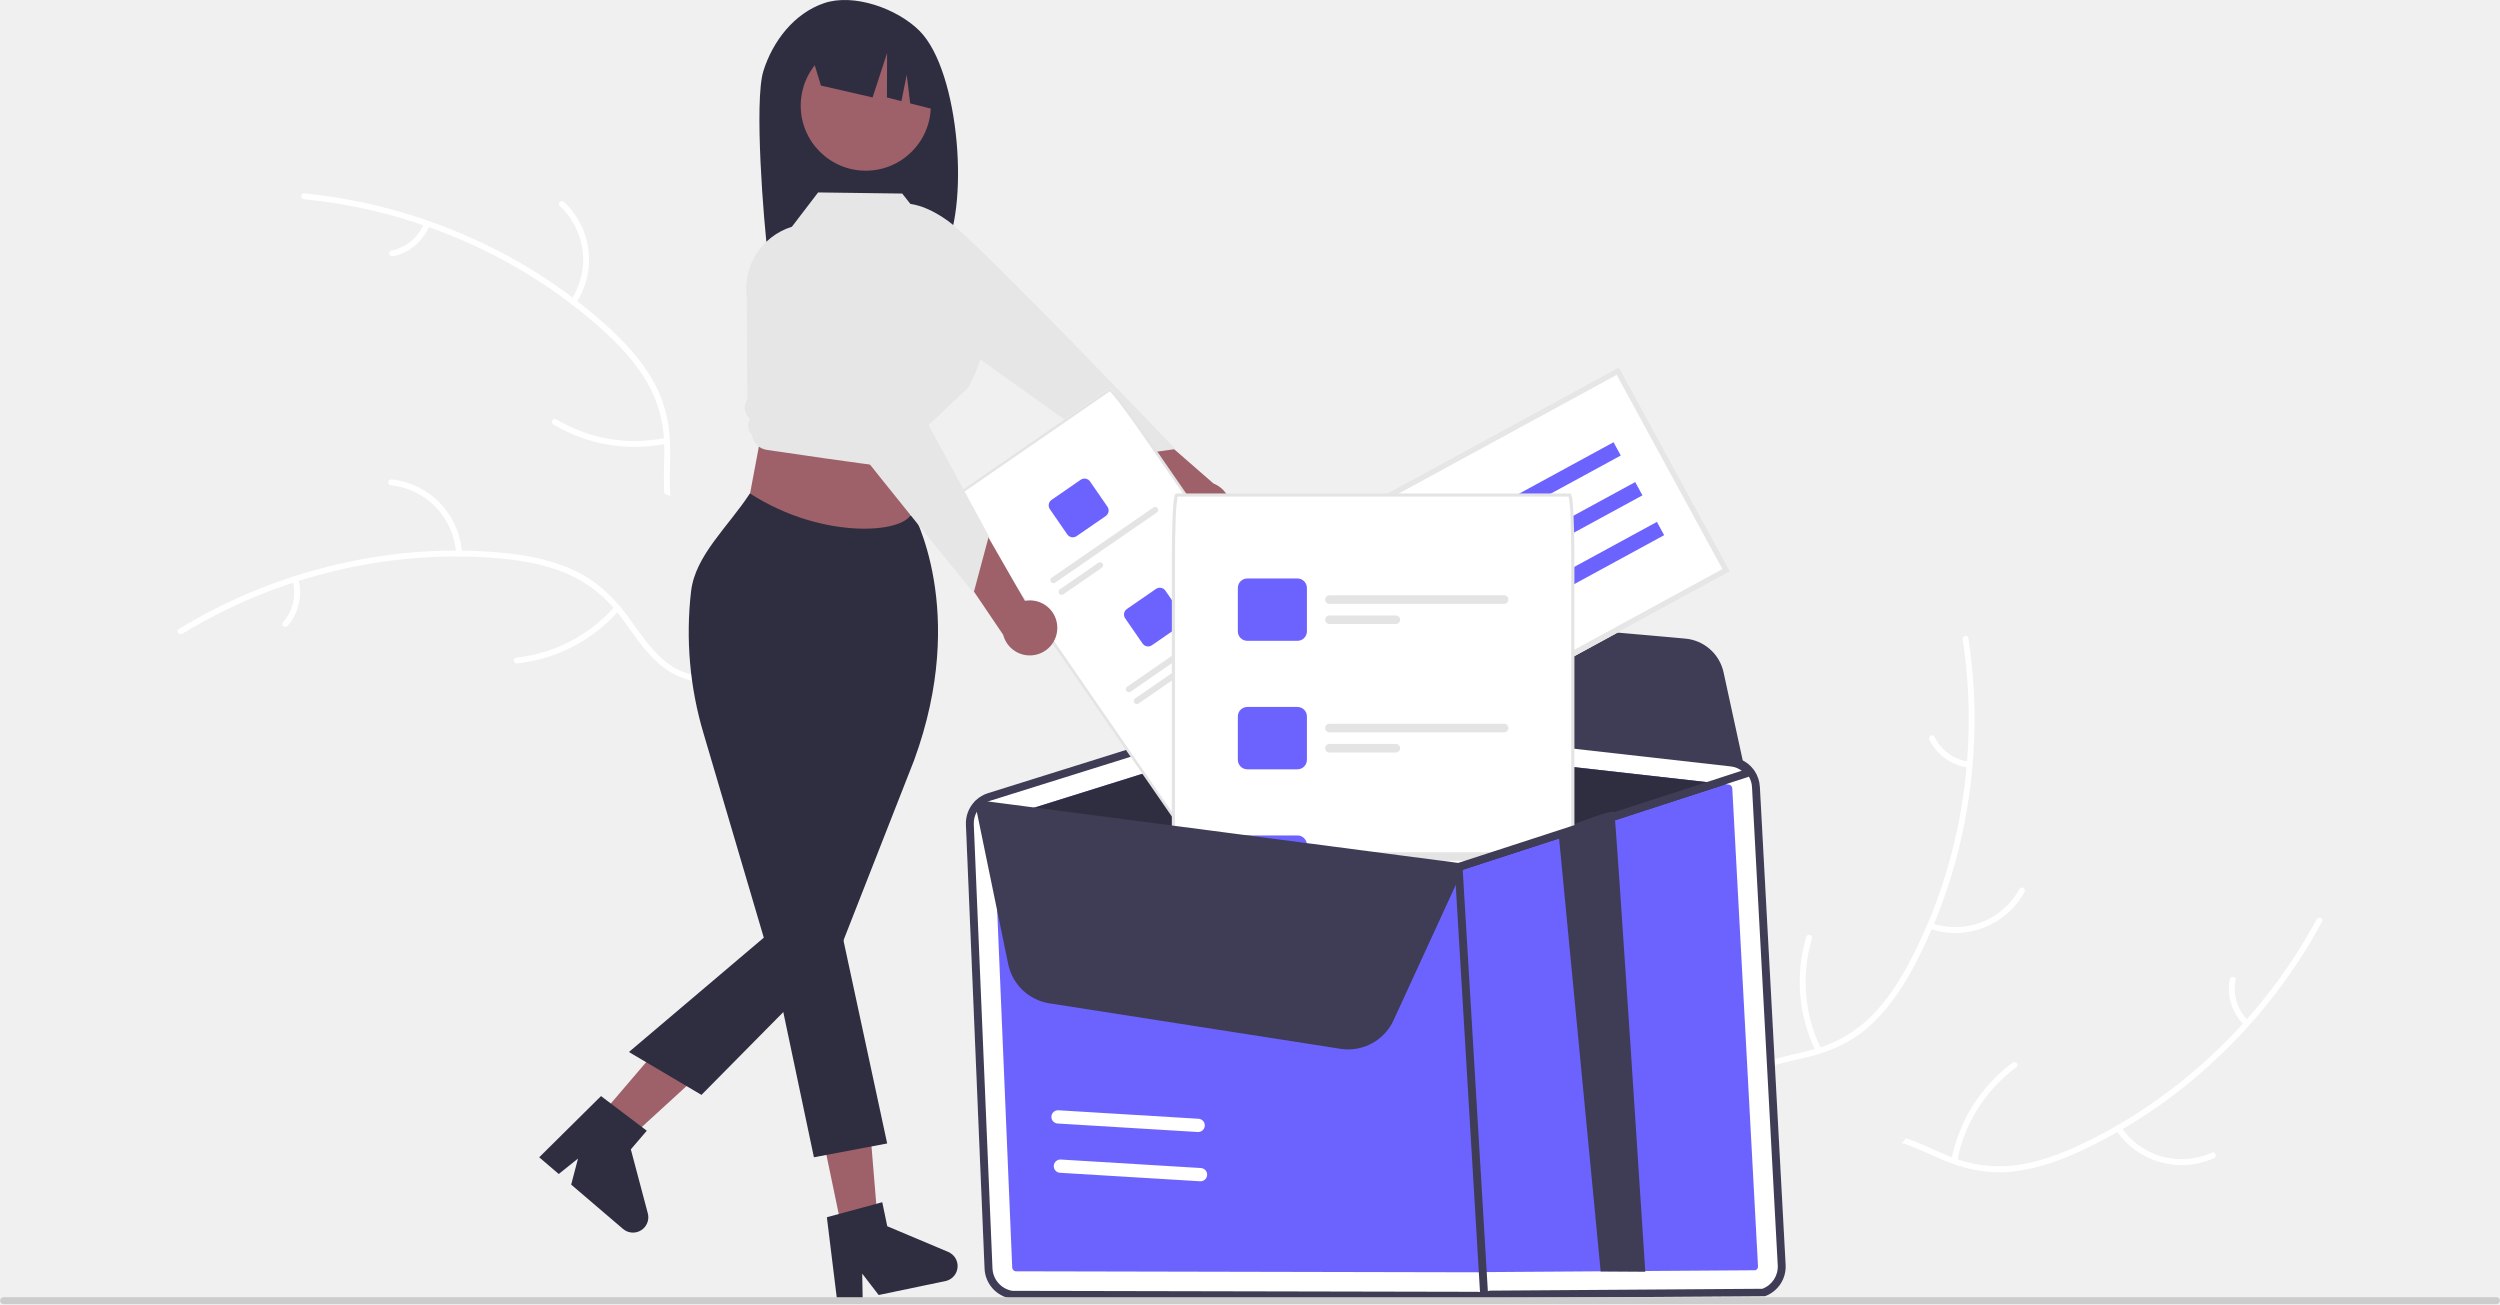
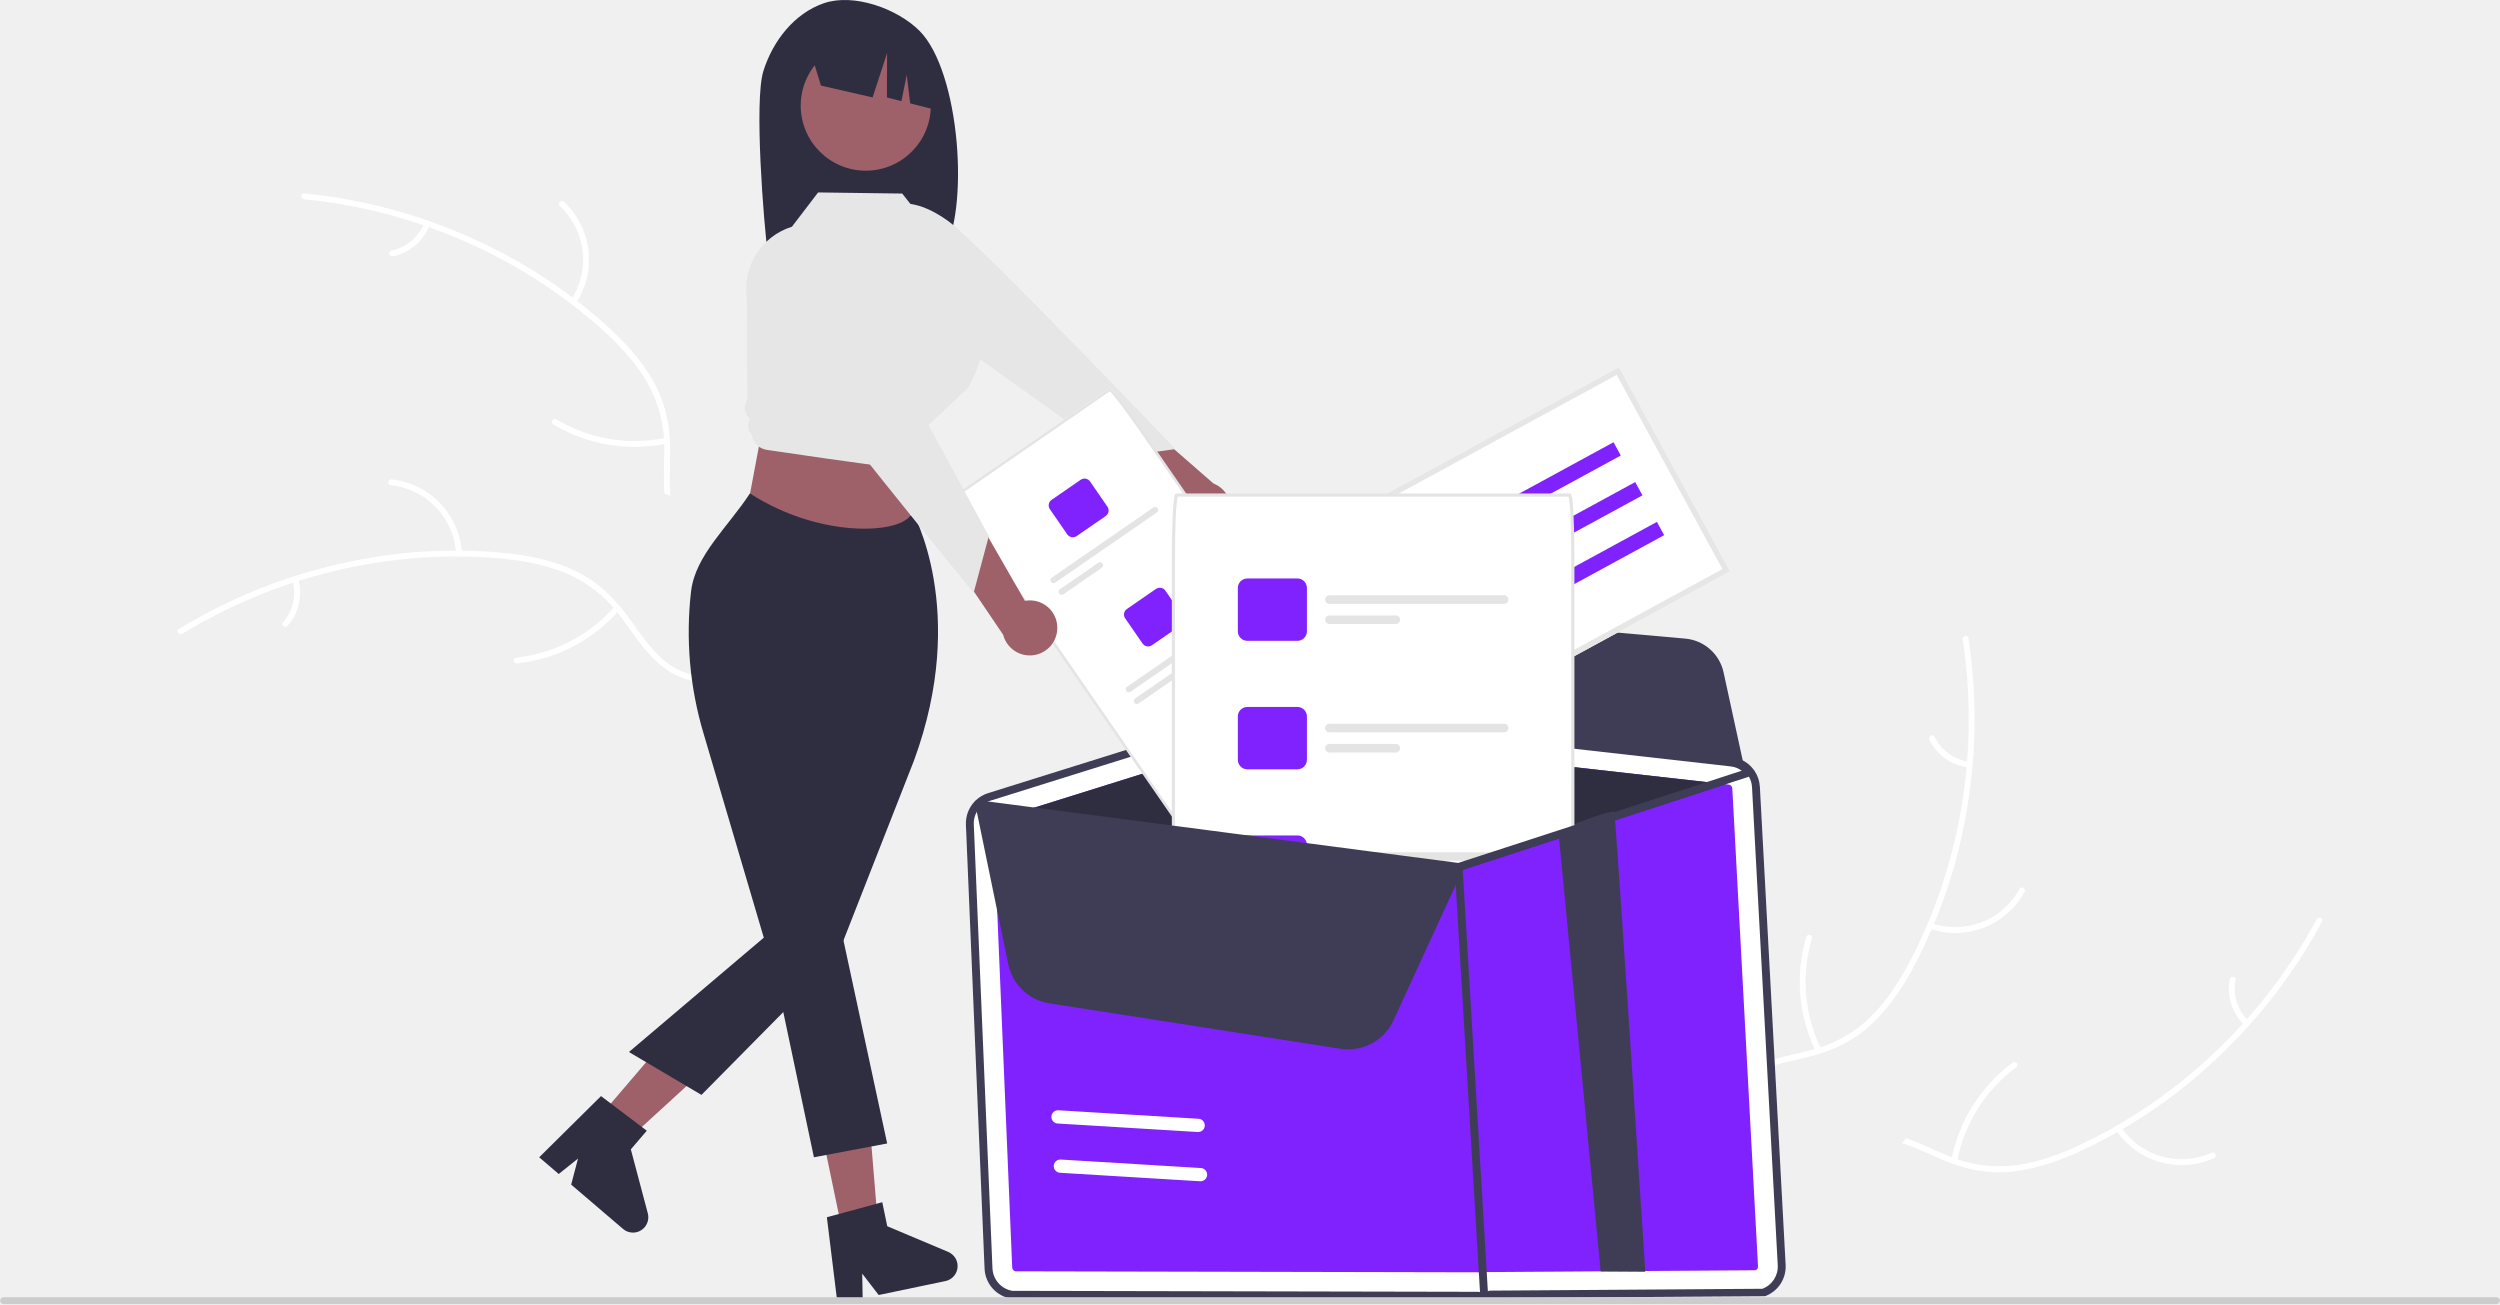
<svg xmlns="http://www.w3.org/2000/svg" width="861.675" height="449.488" viewBox="0 0 861.675 449.488" role="img" artist="Katerina Limpitsouni" source="https://undraw.co/">
  <path d="M432.279,249.731c3.253-10.366,10.649-19.873,20.878-23.377,10.23-3.504,25.208,1.834,32.899,9.498,14.067,14.02,17.5,62.182,7.835,77.402-1.922-.102-8.556-.177-10.501-.25l-2.752-9.173v9.083c-15.186-.469-30.997-.175-46.815.128C432.404,302.267,429.026,260.097,432.279,249.731Z" transform="translate(-169.1623 -225.2558)" fill="#2f2e41" />
  <path d="M582.616,410.112a9.429,9.429,0,0,1-7.73-12.219L548.082,377.786l16.391-5.876,22.941,19.995a9.48,9.48,0,0,1-4.798,18.207Z" transform="translate(-169.1623 -225.2558)" fill="#9e616a" />
  <path d="M476.136,304.718l2.564-9.073s6.395-2.085,17.308,5.83,78.277,78.564,78.277,78.564l-20.055,2.804L492.935,339.055Z" transform="translate(-169.1623 -225.2558)" fill="#e6e6e6" />
  <path d="M895.801,651.267c41.024-20.948,73.685-62.951,72.785-109.005a212.23,212.23,0,0,1-136.96,49.734c-19.318-.11-40.793-2.245-55.807,9.913-9.342,7.564-14.239,19.547-15.689,31.479-1.449,11.933.177,24.001,1.802,35.912l-1.008,2.826C806.878,675.28,854.777,672.216,895.801,651.267Z" transform="translate(-169.1623 -225.2558)" fill="#f0f0f0" />
  <path d="M967.625,542.151c-17.87,33.225-46.469,60.957-80.563,77.24-7.371,3.52-15.155,6.45-23.293,7.515a44.804,44.804,0,0,1-23.337-3.379c-6.901-2.837-13.632-6.538-21.103-7.648-7.875-1.17-15.402,1.409-21.508,6.386-7.47,6.089-12.307,14.499-16.751,22.887-4.935,9.314-9.912,19.066-18.628,25.429-1.056.771.202,2.364,1.256,1.595,15.164-11.07,18.815-31.02,31.231-44.411,5.793-6.248,13.505-10.789,22.271-10.088,7.665.613,14.61,4.424,21.572,7.357,7.311,3.079,14.725,4.784,22.695,4.154,8.153-.644,16.068-3.275,23.496-6.592a175.99,175.99,0,0,0,45.881-30.339,184.617,184.617,0,0,0,38.67-49.364c.617-1.148-1.277-1.883-1.89-.743Z" transform="translate(-169.1623 -225.2558)" fill="#fff" />
  <path d="M898.424,614.682a27.216,27.216,0,0,0,33.869,9.739c1.189-.542.403-2.414-.788-1.872a25.201,25.201,0,0,1-31.487-9.124c-.718-1.091-2.308.171-1.595,1.256Z" transform="translate(-169.1623 -225.2558)" fill="#fff" />
  <path d="M843.742,625.425A52.456,52.456,0,0,1,864.141,593.094c1.053-.775-.204-2.368-1.256-1.595a54.562,54.562,0,0,0-21.158,33.687c-.243,1.286,1.774,1.518,2.016.239Z" transform="translate(-169.1623 -225.2558)" fill="#fff" />
  <path d="M944.005,577.014a15.405,15.405,0,0,1-4.287-13.975c.26-1.282-1.758-1.513-2.016-.239a17.263,17.263,0,0,0,4.709,15.471,1.049,1.049,0,0,0,1.426.169,1.02,1.02,0,0,0,.169-1.426Z" transform="translate(-169.1623 -225.2558)" fill="#fff" />
  <path d="M846.481,445.236c-.185.796-.37,1.592-.57,2.395a202.881,202.881,0,0,1-10.18,31.296c-.315.789-.646,1.584-.983,2.362a213.882,213.882,0,0,1-43.907,65.367,207.705,207.705,0,0,1-23.784,20.743c-11.66,8.702-24.995,17.209-32.868,28.91a35.631,35.631,0,0,0-2.273,3.779l25.638,70.588c.139.131.262.269.401.401l.895,2.865c.458-.295.927-.61,1.385-.904.266-.17.527-.355.794-.525.176-.118.351-.237.517-.334.059-.039.117-.079.16-.112.165-.097.309-.204.458-.295q3.938-2.633,7.853-5.331c.016-.006.016-.006.027-.027,19.851-13.755,38.728-29.288,54.647-47.193.479-.539.974-1.083,1.441-1.654a198.198,198.198,0,0,0,19.304-25.952,175.22,175.22,0,0,0,8.562-15.524,145.704,145.704,0,0,0,13.224-43.595c4.171-30.172-1.353-61.343-19.346-85.434C847.413,446.448,846.957,445.847,846.481,445.236Z" transform="translate(-169.1623 -225.2558)" fill="#f0f0f0" />
  <path d="M845.642,445.721c5.736,37.287-.403,76.649-17.821,110.176-3.766,7.249-8.217,14.274-14.074,20.024a44.804,44.804,0,0,1-20.668,11.352c-7.218,1.89-14.821,2.987-21.454,6.599-6.992,3.807-11.449,10.398-13.328,18.048-2.299,9.359-1.097,18.986.405,28.36,1.668,10.408,3.565,21.191.437,31.519-.379,1.251,1.585,1.766,1.963.517,5.442-17.969-3.653-36.096-1.802-54.263.864-8.477,4.287-16.745,11.709-21.463,6.49-4.125,14.328-5.264,21.654-7.114,7.692-1.943,14.637-5.046,20.622-10.347,6.122-5.423,10.857-12.289,14.792-19.41A175.99,175.99,0,0,0,846.443,507.872a184.617,184.617,0,0,0,1.155-62.696c-.198-1.288-2.153-.735-1.956.545Z" transform="translate(-169.1623 -225.2558)" fill="#fff" />
  <path d="M834.058,545.297a27.216,27.216,0,0,0,32.906-12.615c.623-1.148-1.132-2.17-1.756-1.02a25.201,25.201,0,0,1-30.634,11.672c-1.23-.439-1.74,1.527-.517,1.963Z" transform="translate(-169.1623 -225.2558)" fill="#fff" />
  <path d="M796.866,586.797a52.456,52.456,0,0,1-3.178-38.096c.375-1.253-1.589-1.768-1.963-.517a54.562,54.562,0,0,0,3.388,39.636c.58,1.173,2.331.144,1.754-1.023Z" transform="translate(-169.1623 -225.2558)" fill="#fff" />
  <path d="M847.773,487.778a15.405,15.405,0,0,1-11.837-8.577c-.565-1.18-2.315-.15-1.754,1.023a17.263,17.263,0,0,0,13.074,9.517,1.049,1.049,0,0,0,1.24-.723,1.02,1.02,0,0,0-.723-1.24Z" transform="translate(-169.1623 -225.2558)" fill="#fff" />
  <path d="M402.382,318.158c-35.142-29.78-86.489-43.728-128.637-25.145a212.231,212.231,0,0,1,98.682,107.207c7.344,17.868,13.652,38.506,30.657,47.674,10.581,5.705,23.525,5.605,35.094,2.343,11.57-3.262,22.078-9.415,32.442-15.505l2.997-.159C458.813,390.954,437.524,347.938,402.382,318.158Z" transform="translate(-169.1623 -225.2558)" fill="#f0f0f0" />
  <path d="M274.012,293.941c37.546,3.682,74.158,19.383,102.324,44.566,6.089,5.445,11.793,11.498,15.913,18.597a44.804,44.804,0,0,1,5.877,22.836c.042,7.462-.778,15.099,1.077,22.42,1.956,7.717,7.237,13.669,14.182,17.384,8.498,4.546,18.122,5.768,27.576,6.635,10.496.963,21.414,1.797,30.645,7.387,1.118.677,2.104-1.098.987-1.774-16.06-9.725-35.875-5.405-53.017-11.7-7.999-2.937-15.161-8.303-17.892-16.662-2.389-7.309-1.549-15.186-1.527-22.741.023-7.933-1.261-15.431-4.914-22.543-3.737-7.275-9.215-13.564-15.139-19.14a175.99,175.99,0,0,0-45.68-30.642,184.617,184.617,0,0,0-60.455-16.655c-1.297-.127-1.246,1.904.043,2.03Z" transform="translate(-169.1623 -225.2558)" fill="#fff" />
  <path d="M367.613,329.839a27.216,27.216,0,0,0-4.068-35.006c-.958-.888-2.383.559-1.424,1.448a25.201,25.201,0,0,1,3.718,32.571c-.73,1.083,1.048,2.064,1.774.987Z" transform="translate(-169.1623 -225.2558)" fill="#fff" />
  <path d="M398.602,376.154a52.456,52.456,0,0,1-37.696-6.361c-1.121-.673-2.107,1.102-.987,1.774A54.562,54.562,0,0,0,399.158,378.107c1.281-.271.717-2.222-.556-1.952Z" transform="translate(-169.1623 -225.2558)" fill="#fff" />
  <path d="M315.286,302.299a15.405,15.405,0,0,1-11.243,9.343c-1.283.255-.719,2.206.556,1.952a17.263,17.263,0,0,0,12.46-10.308,1.049,1.049,0,0,0-.393-1.381,1.02,1.02,0,0,0-1.381.393Z" transform="translate(-169.1623 -225.2558)" fill="#fff" />
  <path d="M231.281,443.081c.806-.136,1.612-.273,2.43-.397a202.88,202.88,0,0,1,32.802-2.67c.85-.014,1.711-.014,2.559-.003a213.882,213.882,0,0,1,77.24,15.319,207.705,207.705,0,0,1,28.308,13.951c12.524,7.405,25.513,16.43,39.344,19.185a35.632,35.632,0,0,0,4.363.641l55.251-50.865c.068-.179.147-.345.215-.524l2.299-1.93c-.448-.309-.92-.62-1.368-.929-.259-.18-.531-.35-.79-.53-.177-.117-.354-.233-.507-.348-.059-.039-.118-.078-.165-.104-.153-.115-.307-.206-.448-.309q-3.948-2.619-7.946-5.191c-.012-.013-.012-.013-.036-.014-20.344-13.015-41.952-24.446-64.609-32.234-.682-.234-1.374-.481-2.081-.692a198.199,198.199,0,0,0-31.387-7.809,175.215,175.215,0,0,0-17.625-1.917,145.704,145.704,0,0,0-45.323,4.602c-29.449,7.781-56.081,24.893-71.376,50.781C232.039,441.754,231.66,442.405,231.281,443.081Z" transform="translate(-169.1623 -225.2558)" fill="#f0f0f0" />
  <path d="M232.05,443.668c32.195-19.665,70.881-29.172,108.532-26.022,8.14.681,16.338,2.08,23.902,5.268a44.804,44.804,0,0,1,18.441,14.695c4.526,5.932,8.469,12.524,14.358,17.253,6.208,4.984,14.008,6.556,21.79,5.342,9.522-1.486,17.942-6.306,26.013-11.305,8.961-5.55,18.18-11.457,28.916-12.552,1.301-.133,1.019-2.143-.28-2.011-18.678,1.904-31.899,17.284-49.375,22.578-8.155,2.47-17.104,2.498-24.318-2.531-6.308-4.398-10.38-11.192-14.911-17.238-4.758-6.348-10.297-11.561-17.496-15.04-7.364-3.559-15.524-5.281-23.611-6.168a175.99,175.99,0,0,0-54.921,3.037,184.617,184.617,0,0,0-58.297,23.1c-1.112.679.152,2.27,1.257,1.595Z" transform="translate(-169.1623 -225.2558)" fill="#fff" />
  <path d="M328.398,415.976a27.216,27.216,0,0,0-24.324-25.501c-1.3-.132-1.566,1.881-.265,2.013a25.201,25.201,0,0,1,22.578,23.768c.069,1.305,2.079,1.017,2.011-.28Z" transform="translate(-169.1623 -225.2558)" fill="#fff" />
  <path d="M381.027,434.298a52.456,52.456,0,0,1-33.928,17.617c-1.3.137-1.019,2.148.28,2.011a54.562,54.562,0,0,0,35.267-18.403c.859-.987-.765-2.206-1.62-1.224Z" transform="translate(-169.1623 -225.2558)" fill="#fff" />
  <path d="M270.037,425.49a15.405,15.405,0,0,1-3.352,14.229c-.871.976.754,2.194,1.62,1.224a17.263,17.263,0,0,0,3.743-15.732,1.049,1.049,0,0,0-1.145-.865,1.02,1.02,0,0,0-.865,1.145Z" transform="translate(-169.1623 -225.2558)" fill="#fff" />
  <path d="M775.743,496.404a10.869,10.869,0,0,0-9.65-10.186L609.032,468.497a10.868,10.868,0,0,0-4.478.426l-36.03,11.281L547.852,486.682l-38.151,11.942a10.903,10.903,0,0,0-7.62,10.948l6.44,153.075a10.95,10.95,0,0,0,9.151,10.202l160.365.35a10.585,10.585,0,0,0,2.279.121,10.874,10.874,0,0,0,3.248-.664l93.974-.649a10.85,10.85,0,0,0,7.08-10.848Z" transform="translate(-169.1623 -225.2558)" fill="#fff" />
-   <path d="M519.185,663.436l160.364.347a1.367,1.367,0,0,0,.698-.065l93.961-.645a1.346,1.346,0,0,0,.887-1.359l-8.864-164.759a1.379,1.379,0,0,0-1.204-1.273l-1.057-.124L607.962,477.973a1.033,1.033,0,0,0-.215-.006,1.352,1.352,0,0,0-.347.055l-87.877,27.52-6.975,2.178a1.376,1.376,0,0,0-.948,1.366l6.442,153.07A1.367,1.367,0,0,0,519.185,663.436Z" transform="translate(-169.1623 -225.2558)" fill="#6c63ff" />
+   <path d="M519.185,663.436l160.364.347a1.367,1.367,0,0,0,.698-.065l93.961-.645a1.346,1.346,0,0,0,.887-1.359l-8.864-164.759a1.379,1.379,0,0,0-1.204-1.273l-1.057-.124L607.962,477.973a1.033,1.033,0,0,0-.215-.006,1.352,1.352,0,0,0-.347.055l-87.877,27.52-6.975,2.178a1.376,1.376,0,0,0-.948,1.366l6.442,153.07A1.367,1.367,0,0,0,519.185,663.436Z" transform="translate(-169.1623 -225.2558)" fill="#7f22fe" />
  <path d="M519.522,505.541l87.877-27.52a1.352,1.352,0,0,1,.347-.055,1.033,1.033,0,0,1,.215.006l156.01,17.585-37.573,12.227-14.063,4.568-40.014,13.012a2.957,2.957,0,0,1-.36.072c-.077-.006-.155-.013-.247-.018Z" transform="translate(-169.1623 -225.2558)" fill="#2f2e41" />
  <path d="M517.671,672.857l160.364.347a10.243,10.243,0,0,0,2.282.107,11.007,11.007,0,0,0,3.254-.648l93.961-.645a10.872,10.872,0,0,0,7.086-10.856l-8.879-164.757a10.956,10.956,0,0,0-1.799-5.408c-.147-.213-.294-.426-.455-.623a10.652,10.652,0,0,0-4.228-3.305,10.877,10.877,0,0,0-3.165-.85l-.187-.025L609.04,468.494a13.646,13.646,0,0,0-1.924-.056,10.797,10.797,0,0,0-2.566.493l-36.026,11.268-20.668,6.49-38.158,11.941a10.806,10.806,0,0,0-4.184,2.442,2.025,2.025,0,0,0-.263.245,1.816,1.816,0,0,0-.163.187,10.892,10.892,0,0,0-3.005,8.058l6.429,153.087A10.962,10.962,0,0,0,517.671,672.857ZM504.799,509.434a8.075,8.075,0,0,1,1.048-4.383,7.088,7.088,0,0,1,.799-1.196,8.102,8.102,0,0,1,3.121-2.351,6.182,6.182,0,0,1,.736-.268l64.247-20.109,30.618-9.606c.207-.07.402-.107.595-.16a7.628,7.628,0,0,1,1.435-.195,6.315,6.315,0,0,1,1.323.033l157.054,17.726c.125.016.234.035.359.051a7.951,7.951,0,0,1,3.911,1.746,8.014,8.014,0,0,1,2.982,5.824L781.892,661.32a8.151,8.151,0,0,1-5.296,8.136l-93.977.647a8.249,8.249,0,0,1-4.157.399l-160.363-.331a8.232,8.232,0,0,1-6.857-7.651Z" transform="translate(-169.1623 -225.2558)" fill="#3f3d56" />
  <path d="M680.804,673.613a1.362,1.362,0,0,1-1.428-1.279l-8.838-148.185a1.362,1.362,0,0,1,1.278-1.44l.012-.001a1.362,1.362,0,0,1,1.428,1.279l8.838,148.185a1.362,1.362,0,0,1-1.278,1.44Z" transform="translate(-169.1623 -225.2558)" fill="#3f3d56" />
  <path d="M736.246,663.59l-15.386-.104L706.26,511.463s18.482-7.559,19.292-6.273C726.045,505.956,736.189,662.647,736.246,663.59Z" transform="translate(-169.1623 -225.2558)" fill="#3f3d56" />
  <path d="M770.843,492.019l-1.11-.909a7.614,7.614,0,0,0-4.008-1.688L608.672,471.696a7.916,7.916,0,0,0-2.593.144l-.588.146-.119-2.35,26.046-28.812a14.989,14.989,0,0,1,12.383-4.857L749.973,445.359a14.854,14.854,0,0,1,13.265,11.69Z" transform="translate(-169.1623 -225.2558)" fill="#3f3d56" />
  <path d="M533.464,607.959a2.305,2.305,0,0,1,.507-.025l48.337,2.93a2.286,2.286,0,0,1-.276,4.563l-48.337-2.93a2.286,2.286,0,0,1-.231-4.538Z" transform="translate(-169.1623 -225.2558)" fill="#fff" />
  <path d="M534.274,624.939a2.305,2.305,0,0,1,.507-.025l48.337,2.93a2.286,2.286,0,0,1-.276,4.563l-48.337-2.93a2.286,2.286,0,0,1-.231-4.538Z" transform="translate(-169.1623 -225.2558)" fill="#fff" />
  <path d="M765.472,422.18l-93.24,50.766-38.308-70.359,93.24-50.766Z" transform="translate(-169.1623 -225.2558)" fill="#fff" />
  <path d="M765.472,422.18l-93.24,50.766-38.308-70.359,93.24-50.766ZM673.013,470.297,762.823,421.399l-36.44-66.929-89.81,48.898Z" transform="translate(-169.1623 -225.2558)" fill="#e6e6e6" />
-   <rect id="b82aa17c-2bd1-4dd4-b063-2892a3259be6" data-name="Rectangle 342" x="653.144" y="396.05" width="78.158" height="5.211" transform="translate(-275.5214 154.2836) rotate(-28.56664)" fill="#6c63ff" />
-   <rect id="bd7e3eb5-3d7e-4ea2-8dab-23e6077e8725" data-name="Rectangle 343" x="660.619" y="409.778" width="78.158" height="5.211" transform="translate(-281.176 159.5289) rotate(-28.56664)" fill="#6c63ff" />
-   <rect id="e4c2d8ec-e50a-4e03-bbe3-57c6894f2519" data-name="Rectangle 344" x="668.093" y="423.507" width="78.158" height="5.211" transform="translate(-286.8309 164.7746) rotate(-28.56664)" fill="#6c63ff" />
-   <path d="M650.879,455.981" transform="translate(-169.1623 -225.2558)" fill="#6c63ff" />
+   <rect id="b82aa17c-2bd1-4dd4-b063-2892a3259be6" data-name="Rectangle 342" x="653.144" y="396.05" width="78.158" height="5.211" transform="translate(-275.5214 154.2836) rotate(-28.56664)" fill="#7f22fe" />
+   <rect id="bd7e3eb5-3d7e-4ea2-8dab-23e6077e8725" data-name="Rectangle 343" x="660.619" y="409.778" width="78.158" height="5.211" transform="translate(-281.176 159.5289) rotate(-28.56664)" fill="#7f22fe" />
+   <rect id="e4c2d8ec-e50a-4e03-bbe3-57c6894f2519" data-name="Rectangle 344" x="668.093" y="423.507" width="78.158" height="5.211" transform="translate(-286.8309 164.7746) rotate(-28.56664)" fill="#7f22fe" />
+   <path d="M650.879,455.981" transform="translate(-169.1623 -225.2558)" fill="#7f22fe" />
  <path d="M552.999,360.178c-.963-1.079-1.292-1.189-1.634-.953l-53.06,36.609c-.338.233-.358.578.298,1.847,1.734,2.684,3.854,5.854,6.174,9.217l68.268,98.946c6.399,9.275,11.959,16.577,12.392,16.278l53.06-36.609c.433-.299-4.42-8.088-10.819-17.363l-68.268-98.946C557.096,365.848,554.891,362.749,552.999,360.178Z" transform="translate(-169.1623 -225.2558)" fill="#fff" />
  <path d="M560.068,369.439c-1.206-1.691-2.356-3.26-3.382-4.626-1.236-1.637-2.249-2.935-3.018-3.862-.253-.302-.471-.561-.668-.773-.963-1.079-1.292-1.189-1.634-.953l-53.06,36.609c-.338.233-.358.578.298,1.847q.202.39.499.918c.592,1.044,1.445,2.452,2.539,4.193,1.831,2.898,4.24,6.519,6.78,10.201l64.829,93.961c2.944,4.267,5.798,8.225,8.036,11.151,3.726,4.872,3.999,4.683,4.413,4.397l53.06-36.609c.414-.286.688-.474-2.544-5.687-1.941-3.13-4.628-7.204-7.572-11.471L563.815,374.773C562.544,372.93,561.275,371.124,560.068,369.439ZM509.182,412.467c-2.532-3.67-4.936-7.284-6.756-10.166-1.09-1.727-1.935-3.129-2.516-4.158a12.642,12.642,0,0,1-.859-1.701l52.619-36.305a12.637,12.637,0,0,1,1.285,1.407q.572.682,1.325,1.643.749.964,1.67,2.185c2.049,2.725,4.571,6.251,7.106,9.925l64.829,93.961c6.153,8.917,9.697,14.794,10.135,16.023l-52.627,36.31c-.993-.846-5.229-6.246-11.382-15.163Z" transform="translate(-169.1623 -225.2558)" fill="#e4e4e4" />
-   <path d="M541.655,390.612l-10.046,6.931a2.309,2.309,0,0,0-.589,3.21l6.003,8.701a2.312,2.312,0,0,0,3.21.589l10.046-6.931a2.315,2.315,0,0,0,.589-3.21l-6.003-8.701A2.312,2.312,0,0,0,541.655,390.612Z" transform="translate(-169.1623 -225.2558)" fill="#6c63ff" />
+   <path d="M541.655,390.612l-10.046,6.931a2.309,2.309,0,0,0-.589,3.21l6.003,8.701a2.312,2.312,0,0,0,3.21.589l10.046-6.931a2.315,2.315,0,0,0,.589-3.21l-6.003-8.701A2.312,2.312,0,0,0,541.655,390.612Z" transform="translate(-169.1623 -225.2558)" fill="#7f22fe" />
  <path d="M566.683,400.185l-35.012,24.157a1.048,1.048,0,1,0,1.19,1.725l35.012-24.157a1.048,1.048,0,1,0-1.19-1.725Z" transform="translate(-169.1623 -225.2558)" fill="#e4e4e4" />
  <path d="M547.758,419.209l-13.298,9.175a1.048,1.048,0,0,0,1.19,1.725l13.298-9.175a1.048,1.048,0,0,0-1.19-1.725Z" transform="translate(-169.1623 -225.2558)" fill="#e4e4e4" />
-   <path d="M567.608,428.227,557.562,435.158a2.309,2.309,0,0,0-.589,3.21l6.003,8.701a2.312,2.312,0,0,0,3.21.589l10.046-6.931a2.315,2.315,0,0,0,.589-3.21l-6.003-8.701A2.312,2.312,0,0,0,567.608,428.227Z" transform="translate(-169.1623 -225.2558)" fill="#6c63ff" />
+   <path d="M567.608,428.227,557.562,435.158a2.309,2.309,0,0,0-.589,3.21l6.003,8.701a2.312,2.312,0,0,0,3.21.589l10.046-6.931a2.315,2.315,0,0,0,.589-3.21l-6.003-8.701A2.312,2.312,0,0,0,567.608,428.227Z" transform="translate(-169.1623 -225.2558)" fill="#7f22fe" />
  <path d="M592.635,437.8l-35.012,24.157a1.048,1.048,0,0,0,1.19,1.725l35.012-24.157a1.048,1.048,0,0,0-1.19-1.725Z" transform="translate(-169.1623 -225.2558)" fill="#e4e4e4" />
  <path d="M573.71,456.824l-13.298,9.175a1.048,1.048,0,1,0,1.19,1.725l13.298-9.175a1.048,1.048,0,0,0-1.19-1.725Z" transform="translate(-169.1623 -225.2558)" fill="#e4e4e4" />
-   <path d="M593.56,465.842l-10.046,6.931a2.309,2.309,0,0,0-.589,3.21l6.003,8.701a2.312,2.312,0,0,0,3.21.589l10.046-6.931a2.315,2.315,0,0,0,.589-3.21l-6.003-8.701A2.312,2.312,0,0,0,593.56,465.842Z" transform="translate(-169.1623 -225.2558)" fill="#6c63ff" />
+   <path d="M593.56,465.842l-10.046,6.931a2.309,2.309,0,0,0-.589,3.21l6.003,8.701a2.312,2.312,0,0,0,3.21.589l10.046-6.931a2.315,2.315,0,0,0,.589-3.21l-6.003-8.701A2.312,2.312,0,0,0,593.56,465.842Z" transform="translate(-169.1623 -225.2558)" fill="#7f22fe" />
  <path d="M618.588,475.415l-35.012,24.157a1.048,1.048,0,0,0,1.19,1.725L619.778,477.14a1.048,1.048,0,1,0-1.19-1.725Z" transform="translate(-169.1623 -225.2558)" fill="#e4e4e4" />
  <path d="M599.663,494.439l-13.298,9.175a1.048,1.048,0,1,0,1.19,1.725l13.298-9.175a1.048,1.048,0,0,0-1.19-1.725Z" transform="translate(-169.1623 -225.2558)" fill="#e4e4e4" />
  <path d="M711.037,404.348c-.21-5.15-.53-8.47-.9-8.47h-135.4c-.37,0-.69,3.32-.9,8.47-.14,3.59-.23,8.07-.23,12.92v94.34l.55.07,22.26,2.9,23.2,3.04,10.6,1.38,22.67,2.96,18.83,2.46c.09.01.17.01.25.02.12-.02.24-.04.35-.07l7.41-2.41,8.55-2.78,22.44-7.3.55-.18v-94.43C711.267,412.418,711.177,407.938,711.037,404.348Z" transform="translate(-169.1623 -225.2558)" fill="#fff" />
  <path d="M711.487,402.118c-.07-1.34-.14-2.42-.22-3.28a17.033,17.033,0,0,0-.38-2.67c-.22-.84-.47-.84-.75-.84h-135.4c-.28,0-.53,0-.75.84a19.679,19.679,0,0,0-.38,2.8c-.07.84-.14,1.88-.21,3.15-.22,4.05-.34,9.43-.34,15.15v94.26l.55.08.55.07v-94.41c0-4.98.09-9.2.22-12.53a58.31,58.31,0,0,1,.67-8.32h134.79a58.094,58.094,0,0,1,.67,8.31c.12,3.33.21,7.55.21,12.54v94.61l1.1-.36v-94.25C711.817,411.548,711.697,406.168,711.487,402.118Z" transform="translate(-169.1623 -225.2558)" fill="#e4e4e4" />
-   <path d="M616.347,424.638h-17.27a3.263,3.263,0,0,0-3.27,3.26v14.96a3.265,3.265,0,0,0,3.27,3.27h17.27a3.271,3.271,0,0,0,3.27-3.27v-14.96A3.269,3.269,0,0,0,616.347,424.638Z" transform="translate(-169.1623 -225.2558)" fill="#6c63ff" />
+   <path d="M616.347,424.638h-17.27a3.263,3.263,0,0,0-3.27,3.26v14.96a3.265,3.265,0,0,0,3.27,3.27h17.27a3.271,3.271,0,0,0,3.27-3.27v-14.96A3.269,3.269,0,0,0,616.347,424.638Z" transform="translate(-169.1623 -225.2558)" fill="#7f22fe" />
  <path d="M687.587,430.428h-60.2a1.48,1.48,0,0,0,0,2.96h60.2a1.48,1.48,0,0,0,0-2.96Z" transform="translate(-169.1623 -225.2558)" fill="#e4e4e4" />
  <path d="M650.247,437.378h-22.86a1.48,1.48,0,0,0,0,2.96h22.86a1.48,1.48,0,1,0,0-2.96Z" transform="translate(-169.1623 -225.2558)" fill="#e4e4e4" />
-   <path d="M616.347,468.918h-17.27a3.271,3.271,0,0,0-3.27,3.27v14.96a3.271,3.271,0,0,0,3.27,3.27h17.27a3.278,3.278,0,0,0,3.27-3.27v-14.96A3.278,3.278,0,0,0,616.347,468.918Z" transform="translate(-169.1623 -225.2558)" fill="#6c63ff" />
+   <path d="M616.347,468.918h-17.27a3.271,3.271,0,0,0-3.27,3.27v14.96a3.271,3.271,0,0,0,3.27,3.27h17.27a3.278,3.278,0,0,0,3.27-3.27v-14.96A3.278,3.278,0,0,0,616.347,468.918Z" transform="translate(-169.1623 -225.2558)" fill="#7f22fe" />
  <path d="M687.587,474.708h-60.2a1.485,1.485,0,0,0,0,2.97h60.2a1.485,1.485,0,0,0,0-2.97Z" transform="translate(-169.1623 -225.2558)" fill="#e4e4e4" />
  <path d="M650.247,481.658h-22.86a1.485,1.485,0,0,0,0,2.97h22.86a1.485,1.485,0,1,0,0-2.97Z" transform="translate(-169.1623 -225.2558)" fill="#e4e4e4" />
-   <path d="M619.147,514.798a3.251,3.251,0,0,0-2.8-1.59h-17.27a3.253,3.253,0,0,0-2.66,1.37l23.2,3.04v-1.15A3.182,3.182,0,0,0,619.147,514.798Z" transform="translate(-169.1623 -225.2558)" fill="#6c63ff" />
+   <path d="M619.147,514.798a3.251,3.251,0,0,0-2.8-1.59h-17.27a3.253,3.253,0,0,0-2.66,1.37l23.2,3.04v-1.15A3.182,3.182,0,0,0,619.147,514.798Z" transform="translate(-169.1623 -225.2558)" fill="#7f22fe" />
  <path d="M687.587,518.998h-57.37l22.67,2.96h26.84l8.55-2.78A1.34,1.34,0,0,0,687.587,518.998Z" transform="translate(-169.1623 -225.2558)" fill="#e4e4e4" />
  <path d="M771.937,492.918a1.616,1.616,0,0,1-.35.17l-4.97,1.61-40.22,13.09-14.06,4.56-.52.17-1.1.36-22.44,7.3-8.55,2.78-7.41,2.41c-.11.03-.23.05-.35.07-.08-.01-.16-.01-.25-.02l-18.83-2.46-22.67-2.96-10.6-1.38-23.2-3.04-22.26-2.9-.55-.07-.55-.08-66.41-8.67-.56-.08a.988.988,0,0,1-.37-.11,1.373,1.373,0,0,1-.8-1.42,1.326,1.326,0,0,1,.27-.67c.06-.06.11-.12.17-.17.05-.03.11-.09.17-.12a1.313,1.313,0,0,1,.92-.22l3.32.44,63.29,8.27.55.07.55.07,32.79,4.29,12.2,1.59,32.11,4.2,20.51,2.68,8.25-2.68,26.24-8.53,4.46-1.45.55-.18.55-.18,13.73-4.46,40.84-13.29,3.66-1.19.71-.23a1.364,1.364,0,0,1,1.62.67,1.326,1.326,0,0,1,.09.21A1.375,1.375,0,0,1,771.937,492.918Z" transform="translate(-169.1623 -225.2558)" fill="#3f3d56" />
  <path d="M633.846,586.959a17.02,17.02,0,0,1-2.623-.203L530.818,571.075a17.23,17.23,0,0,1-14.153-13.486l-11.206-54.39.69.084,167.848,20.29-24.541,53.398A17.234,17.234,0,0,1,633.846,586.959Z" transform="translate(-169.1623 -225.2558)" fill="#3f3d56" />
  <polygon points="290.396 424.717 302.623 422.167 298.61 373.792 280.564 377.555 290.396 424.717" fill="#9e616a" />
  <path d="M454.157,644.803l3.655,29.698.007.06.286-.06,8.393-1.752-.158-8.513,5.67,7.37,5.43-1.128V670.47l10.964-2.286.888-.18,3.384-.707,2.346-.489a5.292,5.292,0,0,0,3.083-8.43,5.432,5.432,0,0,0-1.534-1.331c-.075-.038-.151-.083-.226-.12H496.339c-.113-.06-.226-.113-.346-.165L495.79,656.67l-3.587-1.512-.015-.008L482.719,651.165l-7.746-3.264-1.722-8.28-2.068.564-12.935,3.505Z" transform="translate(-169.1623 -225.2558)" fill="#2f2e41" />
  <polygon points="206.364 385.222 215.86 393.337 251.676 360.573 237.662 348.597 206.364 385.222" fill="#9e616a" />
  <path d="M361.745,629.902l6.64-5.335-2.355,8.991,17.869,15.271a5.168,5.168,0,0,0,1.783,1.004,5.345,5.345,0,0,0,1.527.259,5.283,5.283,0,0,0,5.236-6.633L386.594,621.406l5.499-6.429-1.711-1.289-10.688-8.089-3.381-2.556L355.01,624.138Z" transform="translate(-169.1623 -225.2558)" fill="#2f2e41" />
  <polygon points="254.395 192.062 313.26 189.798 315.475 130.072 265.735 131.669 254.395 192.062" fill="#9e616a" />
  <circle cx="298.408" cy="36.413" r="22.417" fill="#9e616a" />
  <path d="M448.223,241.981l25.811-12.924,0,0a32.442,32.442,0,0,1,19.001,26.879l.643,7.706L482.871,260.89l-1.184-9.854-1.835,9.085-4.988-1.269.047-15.298-4.991,15.287-17.815-4.093Z" transform="translate(-169.1623 -225.2558)" fill="#2f2e41" />
  <path d="M483.555,401.47s19.612,34.088.678,85.808l-26.776,68.275-46.523,47.081-25.002-14.78,46.486-39.413L411.687,478.166a122.133,122.133,0,0,1-4.325-49.174c1.494-12.358,12.646-22.001,20.276-33.664C453.112,411.76,482.455,409.116,483.555,401.47Z" transform="translate(-169.1623 -225.2558)" fill="#2f2e41" />
  <polygon points="288.327 313.032 305.783 394.118 280.532 398.879 266.152 330.714 288.327 313.032" fill="#2f2e41" />
  <path d="M451.141,291.582l28.984.386,9.433,11.978,0,0a23.612,23.612,0,0,1,17.847,18.955l.89,5.143a46.064,46.064,0,0,1-5.522,30.931l0,0-17.694,16.702.767,1.394a3.193,3.193,0,0,1-.963,4.153l0,0h0a6.524,6.524,0,0,1,.179,4.293l-.374,1.236s9.92,2.637-51.283-6.448a6.034,6.034,0,0,1-5.094-5.183h0a4.506,4.506,0,0,1-.834-5.191l.125-.249-.628-.74a4.846,4.846,0,0,1-.245-5.958h0l-.161-35.072a22.415,22.415,0,0,1,15.534-24.504l0,0Z" transform="translate(-169.1623 -225.2558)" fill="#e6e6e6" />
  <path d="M533.584,441.518a9.429,9.429,0,0,0-11.184-9.164l-16.685-29.059-7.833,15.551,17.045,25.211a9.48,9.48,0,0,0,18.657-2.539Z" transform="translate(-169.1623 -225.2558)" fill="#9e616a" />
  <path d="M441.979,322.966l-9.318,1.437s-2.85,6.093,3.673,17.891S504.753,429.577,504.753,429.577l5.232-19.563-35.977-66.183Z" transform="translate(-169.1623 -225.2558)" fill="#e6e6e6" />
  <path d="M1029.647,674.744H170.353a1.191,1.191,0,0,1,0-2.381h859.294a1.191,1.191,0,0,1,0,2.381Z" transform="translate(-169.1623 -225.2558)" fill="#ccc" />
</svg>
